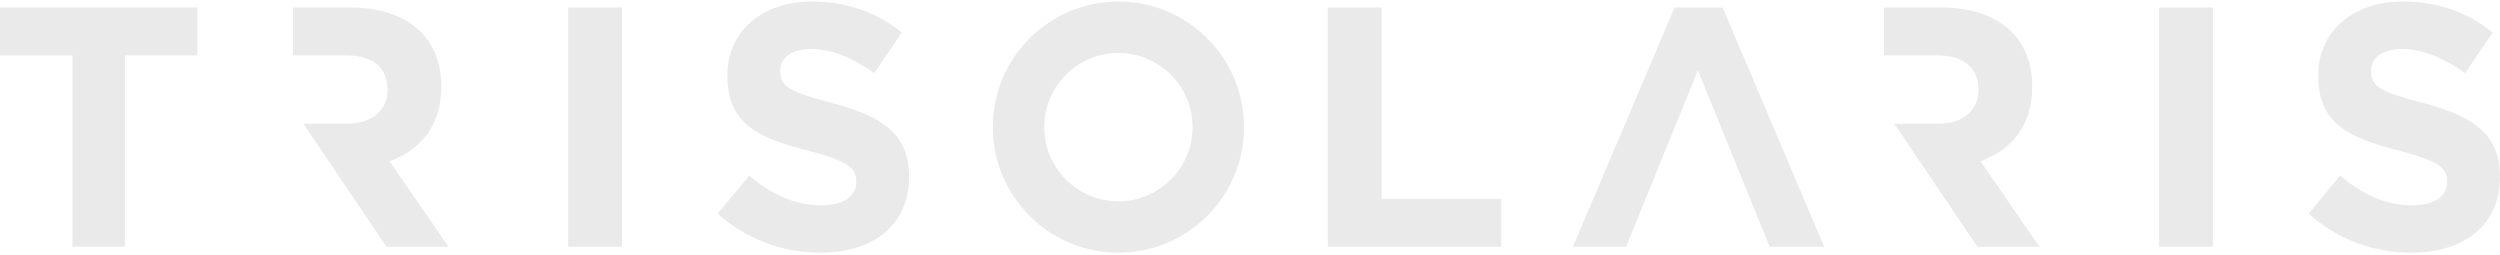
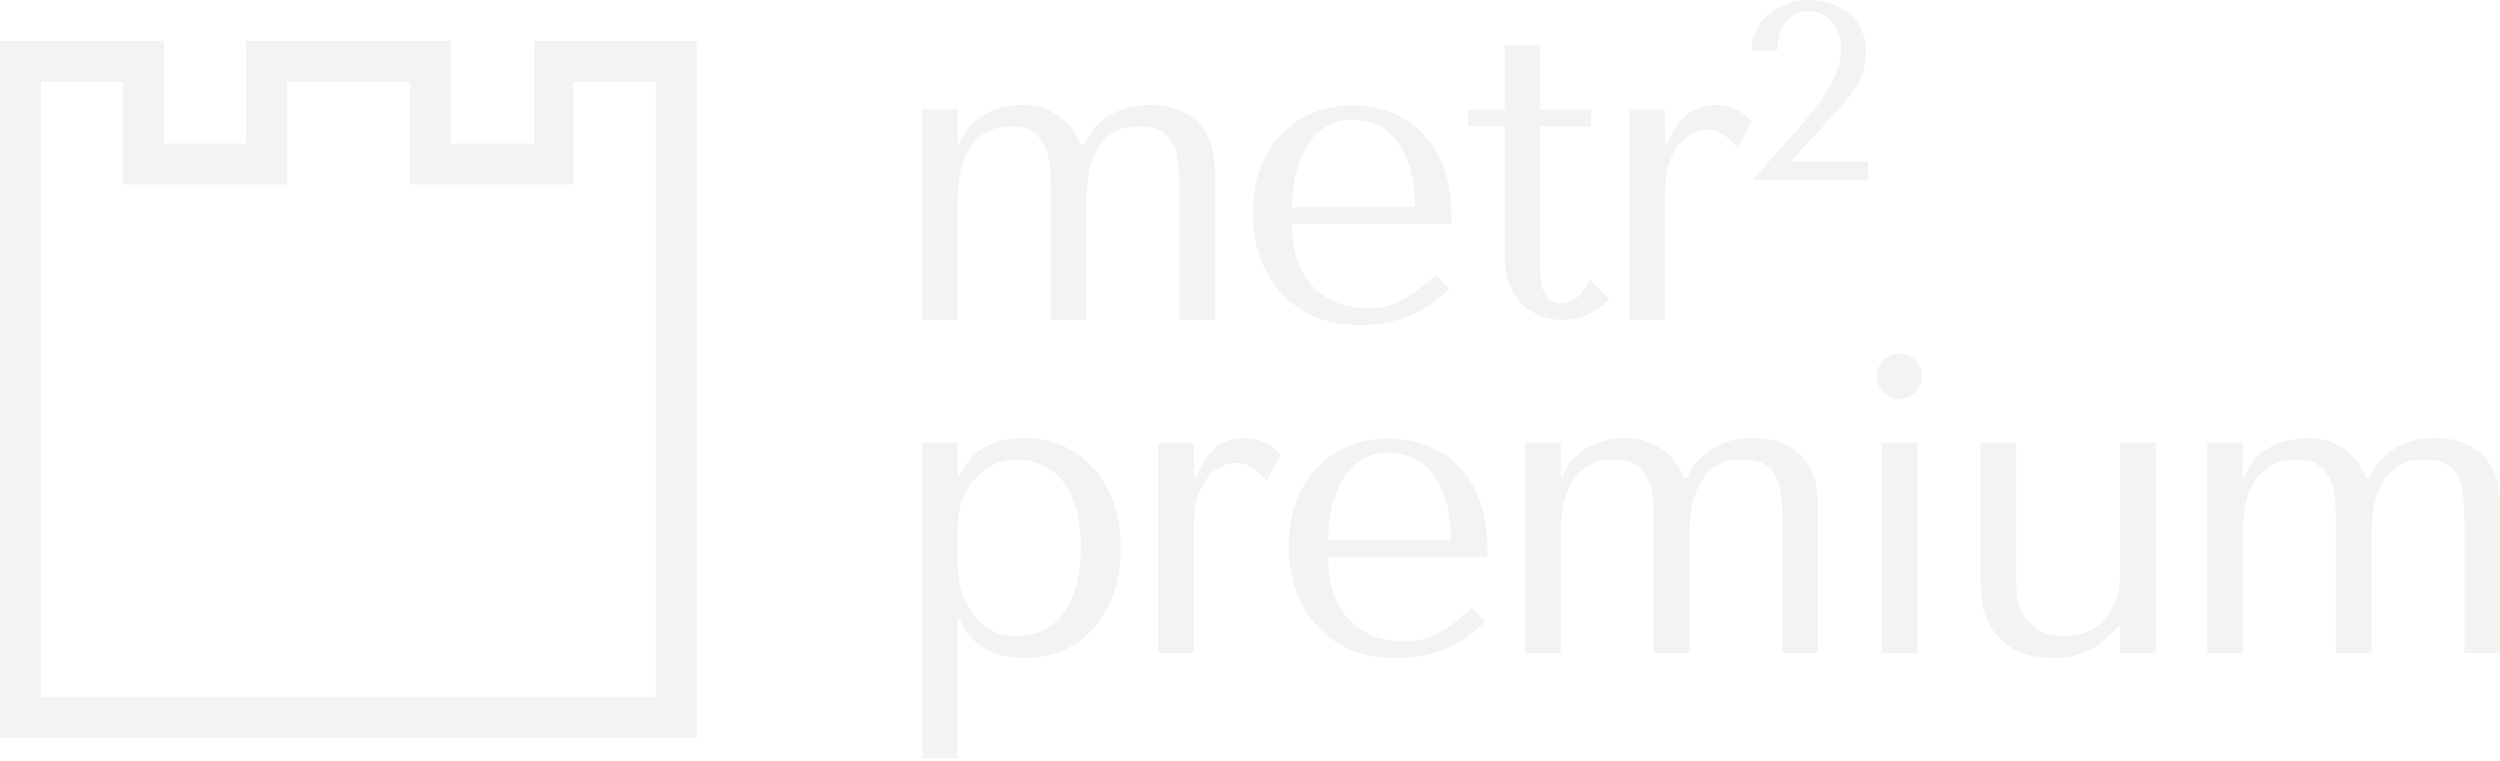
- <svg xmlns="http://www.w3.org/2000/svg" width="177" height="18" viewBox="0 0 177 18" fill="none">
-   <path d="M115.129 17.469h-3.763L118.557.531h3.403l7.191 16.938h-3.859l-5.081-12.493-5.082 12.493zM94.005 17.469h12.28v-3.388h-8.47V.531h-3.81V17.47z" fill="#EAEAEA" />
-   <path fill-rule="evenodd" clip-rule="evenodd" d="M79.184 14.25a5.25 5.25 0 100-10.5 5.25 5.25 0 000 10.5zm0 3.642a8.892 8.892 0 100-17.784 8.892 8.892 0 000 17.784z" fill="#EAEAEA" />
-   <path d="M58.078 17.892c3.693 0 6.285-1.926 6.285-5.36v-.05c0-3.013-1.956-4.272-5.43-5.186-2.959-.766-3.693-1.137-3.693-2.273v-.05c0-.84.758-1.506 2.201-1.506 1.444 0 2.936.642 4.452 1.704l1.957-2.865C62.113.898 59.985.108 57.49.108c-3.497 0-5.992 2.075-5.992 5.212v.049c0 3.433 2.226 4.397 5.675 5.286 2.861.741 3.448 1.235 3.448 2.198v.05c0 1.012-.93 1.63-2.47 1.63-1.957 0-3.571-.815-5.112-2.1l-2.226 2.693c2.055 1.852 4.672 2.766 7.264 2.766zM152.864 17.469h3.811V.531h-3.811V17.47zM144.395 17.469h-4.394l-5.885-8.71h3.078c1.83 0 2.88-.969 2.88-2.396v-.049c0-1.597-1.123-2.395-2.954-2.395h-3.735V.53h4.053c2.172 0 3.857.605 4.98 1.718.952.944 1.464 2.275 1.464 3.872v.048c0 2.734-1.489 4.452-3.661 5.25l4.174 6.05zM40.227 17.469h3.811V.531h-3.81V17.47zM31.759 17.469h-4.395l-5.884-8.71h3.077c1.831 0 2.88-.969 2.88-2.396v-.049c0-1.597-1.122-2.395-2.953-2.395h-3.735V.53H24.8c2.173 0 3.857.605 4.98 1.718.952.944 1.465 2.275 1.465 3.872v.048c0 2.734-1.49 4.452-3.662 5.25l4.175 6.05zM5.132 17.469h3.71V3.919h5.132V.53H0V3.92h5.132v13.55zM170.714 17.892c3.693 0 6.286-1.926 6.286-5.36v-.05c0-3.013-1.957-4.272-5.43-5.186-2.96-.766-3.693-1.137-3.693-2.273v-.05c0-.84.758-1.506 2.201-1.506s2.935.642 4.451 1.704l1.957-2.865C174.75.898 172.622.108 170.127.108c-3.498 0-5.993 2.075-5.993 5.212v.049c0 3.433 2.226 4.397 5.675 5.286 2.862.741 3.449 1.235 3.449 2.198v.05c0 1.012-.93 1.63-2.471 1.63-1.956 0-3.571-.815-5.112-2.1l-2.225 2.693c2.054 1.852 4.671 2.766 7.264 2.766z" fill="#EAEAEA" />
+ <svg xmlns="http://www.w3.org/2000/svg" width="138" height="42" viewBox="0 0 138 42" fill="none">
+   <path d="M0 2.264h9.05V7.92h4.524V2.264h11.311V7.92h4.597V2.262h8.977v38.46H0V2.262zM2.262 38.46h33.935V4.526h-4.525v5.656h-9.05V4.526h-6.786v5.656h-9.05V4.526H2.263v33.935zM52.867 17.662v-6.619c0-.278.024-.642.07-1.091.046-.465.162-.914.347-1.347.2-.45.5-.828.901-1.138.401-.325.964-.488 1.688-.488.525 0 .925.116 1.203.349.293.232.509.518.647.859.14.34.216.697.232 1.068.03.372.046.697.046.975v7.432h1.965v-6.619c0-.34.031-.743.093-1.207.062-.48.193-.93.393-1.347.2-.418.486-.774.855-1.068.386-.295.902-.442 1.55-.442.478 0 .863.07 1.156.21.293.139.516.348.67.626.17.279.278.62.324 1.022.062.403.093.867.093 1.393v7.432h1.965V9.557c0-.356-.038-.75-.115-1.184a2.984 2.984 0 00-.509-1.231c-.247-.387-.617-.705-1.11-.952-.478-.263-1.118-.395-1.92-.395-.23 0-.5.023-.809.07a3.665 3.665 0 00-.97.301c-.34.155-.671.38-.995.674-.308.294-.578.681-.81 1.161h-.161a3.47 3.47 0 00-.393-.743 3.148 3.148 0 00-.648-.72 3.296 3.296 0 00-.948-.534c-.354-.14-.786-.21-1.295-.21-.231 0-.508.032-.832.094a3.35 3.35 0 00-.971.302 3.599 3.599 0 00-.925.65c-.278.279-.51.642-.694 1.091h-.093v-1.88h-1.965v11.61h1.965zM80.116 12.367v-.488c0-1.037-.147-1.935-.44-2.694-.292-.758-.693-1.385-1.202-1.88A4.778 4.778 0 0076.74 6.19a5.962 5.962 0 00-2.105-.372c-.786 0-1.51.14-2.173.418a4.756 4.756 0 00-1.734 1.185c-.494.51-.88 1.137-1.157 1.88-.277.728-.416 1.556-.416 2.485 0 .774.116 1.533.347 2.276a6.328 6.328 0 001.087 1.974 5.62 5.62 0 001.85 1.394c.755.34 1.642.51 2.659.51.987 0 1.896-.17 2.729-.51A6.468 6.468 0 0080 15.92l-.74-.743c-.324.279-.632.534-.925.766a4.913 4.913 0 01-.855.58 4.818 4.818 0 01-.925.372 4.282 4.282 0 01-1.04.117 5.71 5.71 0 01-1.388-.186 3.777 3.777 0 01-1.341-.72c-.417-.34-.764-.813-1.041-1.417-.277-.604-.416-1.378-.416-2.322h8.787zm-8.787-.929c0-.62.062-1.215.185-1.788.139-.588.339-1.107.601-1.556a3.28 3.28 0 011.04-1.068c.417-.279.91-.418 1.48-.418 1.095 0 1.943.433 2.544 1.3.617.852.925 2.028.925 3.53H71.33zM81.046 6.98v-.93h2.012V2.474h1.965V6.05h2.798v.93h-2.798v7.71c0 .185.008.402.023.65.016.232.062.456.139.673.077.201.193.372.347.51.17.14.4.21.694.21.37 0 .678-.14.924-.418a3.85 3.85 0 00.602-.906l1.087 1.115c-.756.758-1.611 1.138-2.567 1.138-.401 0-.794-.07-1.18-.21a3.121 3.121 0 01-1.04-.626 3.382 3.382 0 01-.717-1.115c-.185-.449-.277-.975-.277-1.579V6.979h-2.012zM89.948 6.05v11.612h1.966v-7.013c0-.635.07-1.17.208-1.603.154-.449.347-.813.578-1.091.231-.279.486-.48.763-.604a1.98 1.98 0 01.81-.186c.354 0 .678.116.97.348.31.233.533.45.671.65l.787-1.44a1.827 1.827 0 00-.51-.464 2.209 2.209 0 00-.577-.278 1.807 1.807 0 00-.532-.14 1.94 1.94 0 00-.347-.046c-.647 0-1.187.178-1.619.534-.431.356-.786.883-1.063 1.58h-.139V6.05h-1.966zM103.134 9.92h-6.382l2.623-2.94c.23-.278.476-.58.735-.905.268-.325.513-.669.735-1.031.222-.362.407-.738.555-1.129.148-.39.222-.79.222-1.198 0-.64-.171-1.152-.513-1.533-.333-.38-.763-.57-1.29-.57-.315 0-.579.06-.791.18-.204.121-.375.284-.514.488-.13.195-.226.427-.291.697a5.64 5.64 0 00-.139.822h-1.387c0-.39.078-.757.236-1.101.157-.344.374-.641.652-.892.287-.25.62-.446.999-.585.379-.149.79-.223 1.234-.223.5 0 .949.074 1.346.223.398.14.731.334.999.585.269.251.472.544.611.878.148.325.222.669.222 1.031 0 .455-.046.845-.139 1.17a3.29 3.29 0 01-.416.948 6.58 6.58 0 01-.736.948c-.296.334-.656.733-1.082 1.198L98.82 8.918h4.314V9.92zM50.902 41.852h1.965v-7.71h.093c.154.403.354.744.601 1.022.262.279.555.503.879.674.324.17.663.294 1.017.371.37.078.74.116 1.11.116.771 0 1.48-.139 2.128-.418a4.874 4.874 0 001.664-1.23 5.53 5.53 0 001.11-1.905c.262-.758.393-1.594.393-2.508 0-.929-.13-1.765-.393-2.508a5.53 5.53 0 00-1.11-1.904 4.505 4.505 0 00-1.664-1.231 5.082 5.082 0 00-2.128-.441c-1.834 0-3.037.712-3.607 2.136h-.093v-1.88h-1.965v17.416zm1.965-12.772c0-.511.078-.991.232-1.44.17-.465.4-.86.693-1.184.293-.341.632-.604 1.018-.79.4-.201.825-.302 1.272-.302.477 0 .932.093 1.364.279.447.17.832.449 1.156.836.324.387.578.89.763 1.51.2.619.3 1.362.3 2.229 0 .882-.1 1.633-.3 2.252-.185.62-.447 1.13-.786 1.533a3.029 3.029 0 01-1.133.86c-.432.17-.886.255-1.364.255-.432 0-.84-.085-1.226-.256a3.12 3.12 0 01-1.017-.79 4.432 4.432 0 01-.717-1.277c-.17-.495-.255-1.06-.255-1.695v-2.02zM63.932 24.435v11.612h1.966v-7.014c0-.634.07-1.169.208-1.602.154-.449.347-.813.578-1.091.231-.28.486-.48.763-.604a1.98 1.98 0 01.81-.186c.354 0 .678.116.97.348.31.233.533.45.671.65l.787-1.44a1.828 1.828 0 00-.51-.464 2.21 2.21 0 00-.577-.278 1.805 1.805 0 00-.532-.14 1.943 1.943 0 00-.347-.046c-.647 0-1.187.178-1.619.534-.431.356-.786.882-1.063 1.58h-.139v-1.859h-1.965zM82.104 30.752v-.488c0-1.037-.147-1.935-.44-2.694-.292-.758-.693-1.385-1.202-1.88a4.777 4.777 0 00-1.734-1.115 5.962 5.962 0 00-2.104-.372c-.787 0-1.511.14-2.174.418a4.756 4.756 0 00-1.734 1.184c-.494.511-.879 1.138-1.156 1.881-.278.728-.417 1.556-.417 2.485 0 .774.116 1.533.347 2.276a6.326 6.326 0 001.087 1.974 5.62 5.62 0 001.85 1.394c.755.34 1.642.51 2.66.51.986 0 1.895-.17 2.728-.51a6.47 6.47 0 002.173-1.51l-.74-.743c-.323.279-.632.534-.925.766a4.914 4.914 0 01-.855.58 4.818 4.818 0 01-.925.372 4.282 4.282 0 01-1.04.117c-.432 0-.895-.063-1.388-.186a3.777 3.777 0 01-1.341-.72c-.416-.34-.763-.813-1.04-1.417-.278-.604-.417-1.378-.417-2.322h8.787zm-8.787-.929c0-.62.062-1.215.185-1.788.139-.588.339-1.107.601-1.556a3.28 3.28 0 011.04-1.068c.417-.28.91-.418 1.48-.418 1.095 0 1.943.433 2.544 1.3.617.852.925 2.028.925 3.53h-6.775zM86.156 36.047v-6.619c0-.279.023-.642.069-1.091.046-.465.162-.914.347-1.347.2-.45.5-.828.902-1.138.4-.325.963-.488 1.688-.488.524 0 .925.116 1.202.348.293.233.509.52.648.86.138.34.216.696.23 1.068.032.372.047.697.047.975v7.432h1.966v-6.619c0-.34.03-.743.092-1.207.062-.48.193-.93.393-1.347.2-.418.486-.774.856-1.069.385-.294.902-.44 1.55-.44.477 0 .862.069 1.155.208.293.14.517.349.67.627.17.279.278.62.325 1.022.061.402.092.867.092 1.393v7.432h1.966v-8.105c0-.356-.039-.751-.116-1.184a2.984 2.984 0 00-.509-1.231c-.246-.387-.616-.705-1.11-.952-.478-.264-1.117-.395-1.919-.395-.231 0-.5.023-.81.07a3.666 3.666 0 00-.97.301c-.34.155-.671.38-.995.674-.308.294-.578.681-.81 1.161h-.161a3.464 3.464 0 00-.393-.743 3.148 3.148 0 00-.648-.72 3.296 3.296 0 00-.948-.534c-.354-.14-.786-.21-1.294-.21-.232 0-.51.032-.833.094a3.345 3.345 0 00-.971.302 3.597 3.597 0 00-.925.65c-.278.278-.509.642-.694 1.091h-.092v-1.88H84.19v11.61h1.966zM103.877 24.435v11.612h1.966V24.435h-1.966zm-.277-3.669c0 .34.123.635.37.883.246.247.539.371.878.371a1.2 1.2 0 00.879-.372c.247-.247.37-.541.37-.882 0-.34-.123-.635-.37-.882a1.2 1.2 0 00-.879-.372c-.339 0-.632.124-.878.372-.247.247-.37.541-.37.882zM109.325 24.435v7.548c0 .278.024.665.07 1.16.062.48.223.96.485 1.44.263.465.671.875 1.226 1.232.57.34 1.364.51 2.382.51.447.016.932-.077 1.457-.278.539-.186 1.079-.55 1.618-1.092l.37-.371h.093v1.463h1.965V24.435h-1.965v7.2c0 .603-.085 1.122-.255 1.555a3.342 3.342 0 01-.67 1.092 2.699 2.699 0 01-.971.627c-.37.14-.756.209-1.157.209-.647 0-1.156-.124-1.526-.372a2.798 2.798 0 01-.809-.906c-.17-.34-.27-.673-.301-.998a9.16 9.16 0 01-.046-.743v-7.664h-1.966zM123.802 36.047v-6.619c0-.279.023-.642.07-1.091.046-.465.161-.914.346-1.347.201-.45.501-.828.902-1.138.401-.325.964-.488 1.688-.488.524 0 .925.116 1.203.348.293.233.508.52.647.86.139.34.216.696.231 1.068.031.372.047.697.047.975v7.432h1.965v-6.619c0-.34.031-.743.093-1.207.061-.48.192-.93.393-1.347.2-.418.485-.774.855-1.069.386-.294.902-.44 1.55-.44.478 0 .863.069 1.156.208.293.14.516.349.67.627.17.279.278.62.324 1.022.062.402.093.867.093 1.393v7.432H138v-8.105c0-.356-.038-.751-.115-1.184a2.986 2.986 0 00-.509-1.231c-.247-.387-.617-.705-1.11-.952-.478-.264-1.118-.395-1.919-.395-.232 0-.501.023-.81.07a3.668 3.668 0 00-.971.301 3.9 3.9 0 00-.994.674c-.309.294-.578.681-.81 1.161h-.161a3.513 3.513 0 00-.393-.743 3.163 3.163 0 00-1.596-1.254c-.355-.14-.786-.21-1.295-.21-.231 0-.509.032-.832.094a3.35 3.35 0 00-.972.302 3.611 3.611 0 00-.925.65c-.277.278-.508.642-.693 1.091h-.093v-1.88h-1.965v11.61h1.965z" fill="#F5F3F1" />
</svg>
